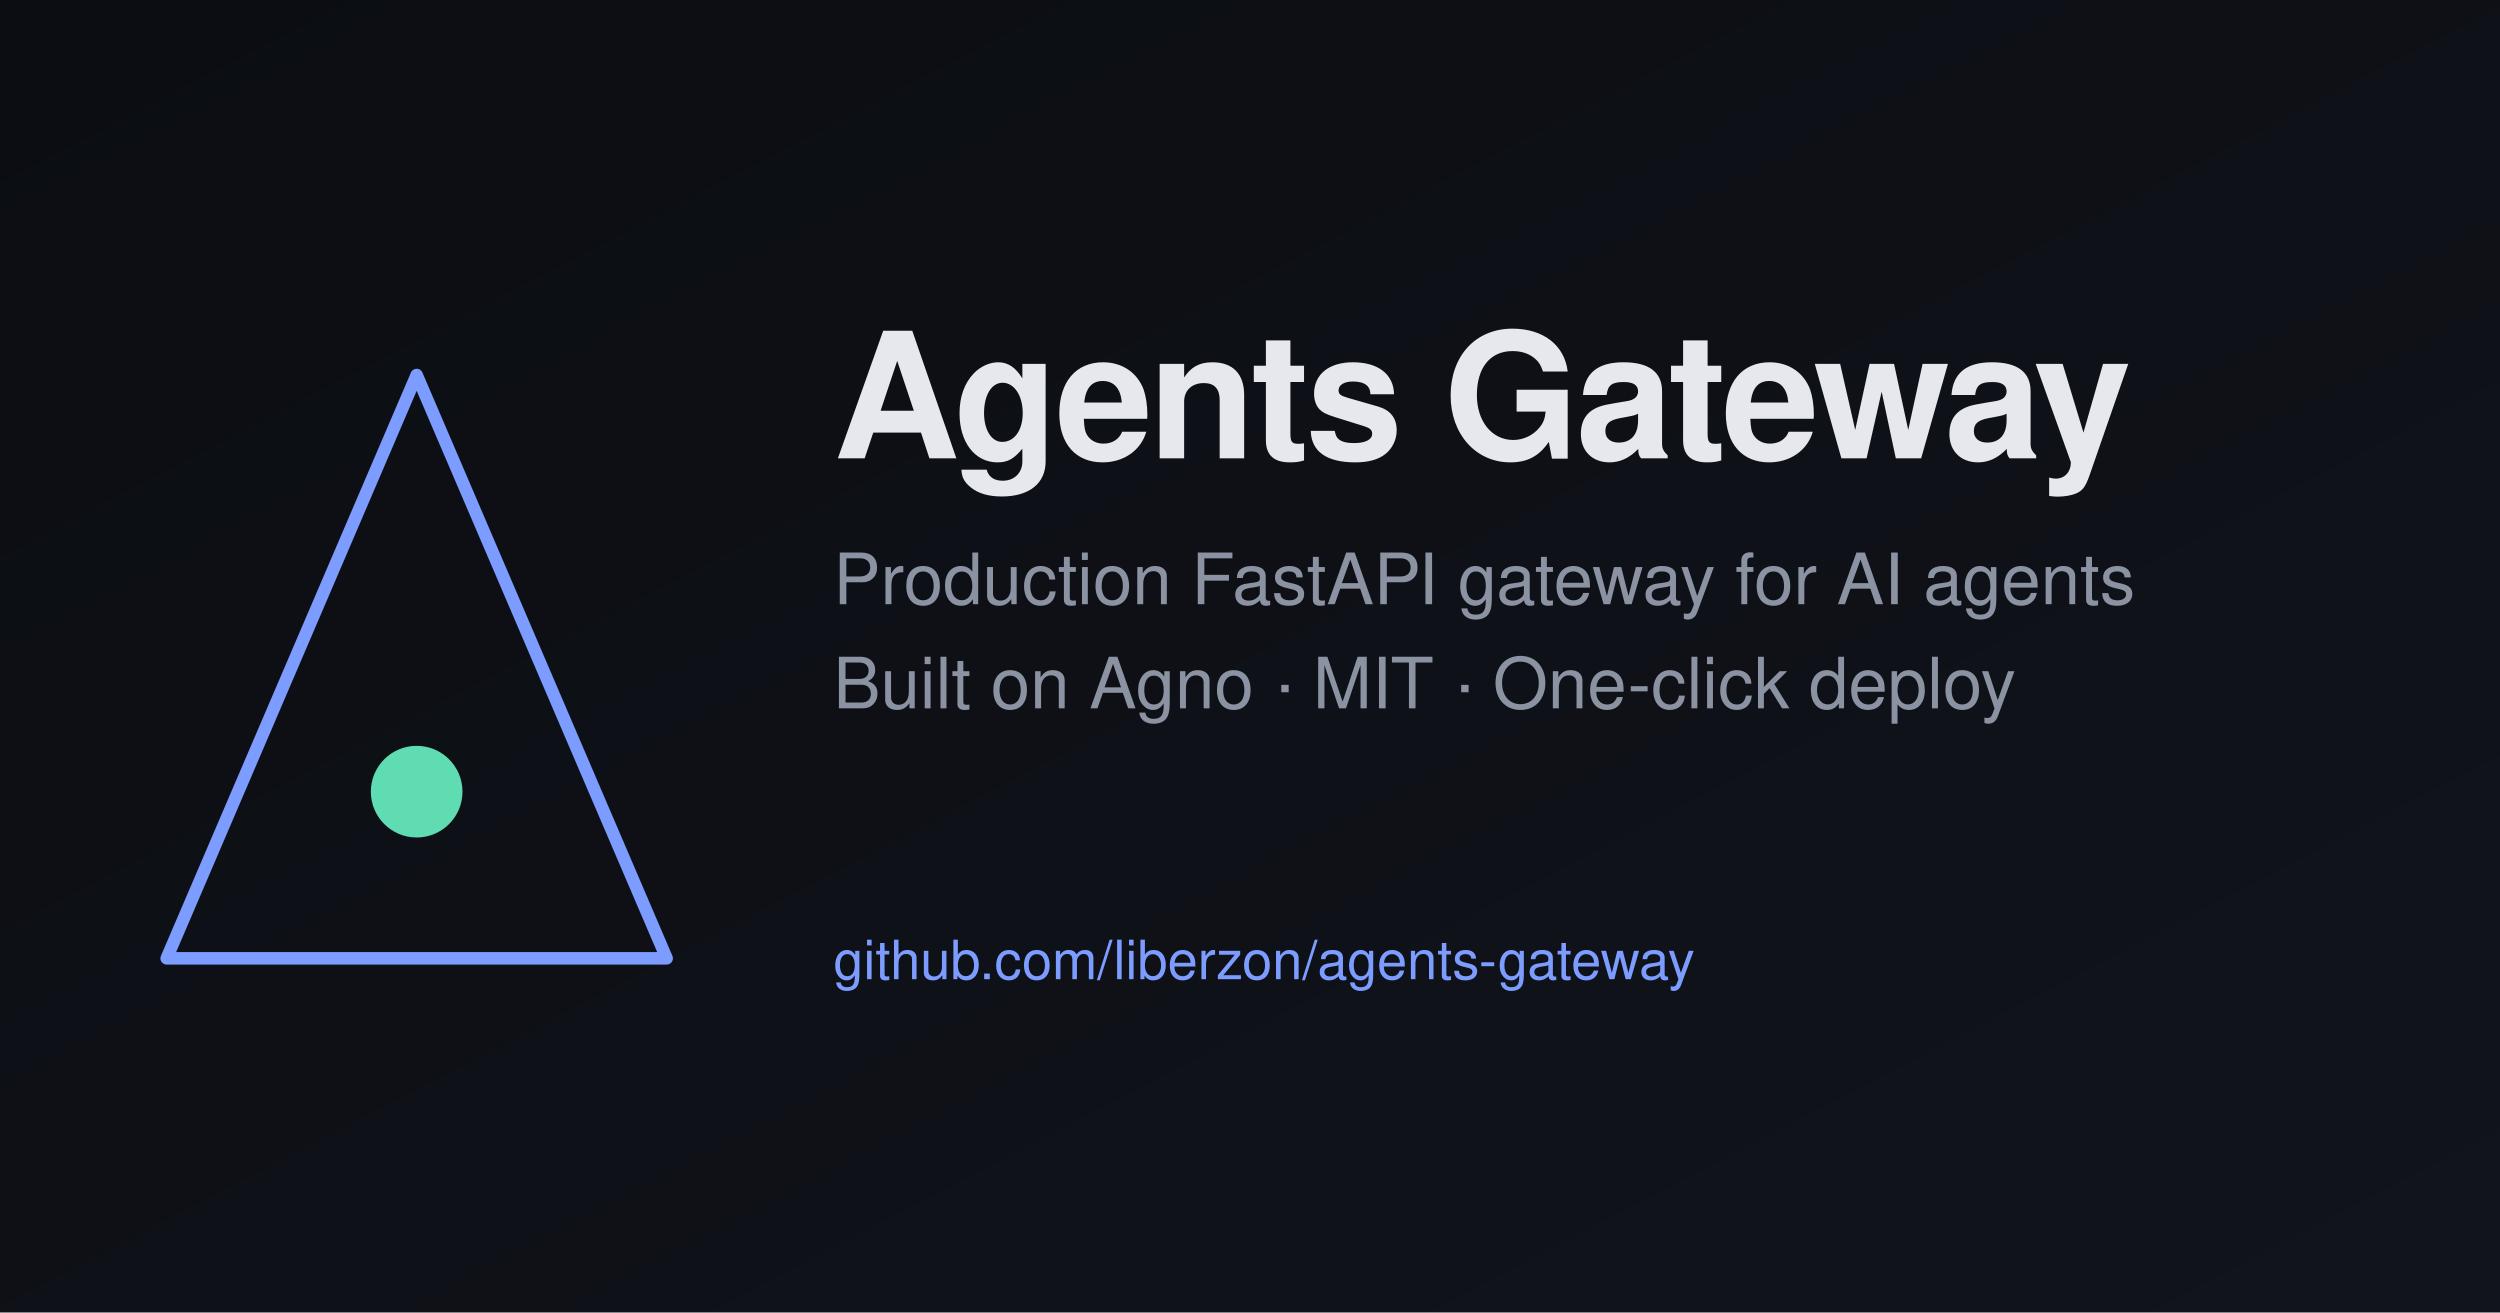
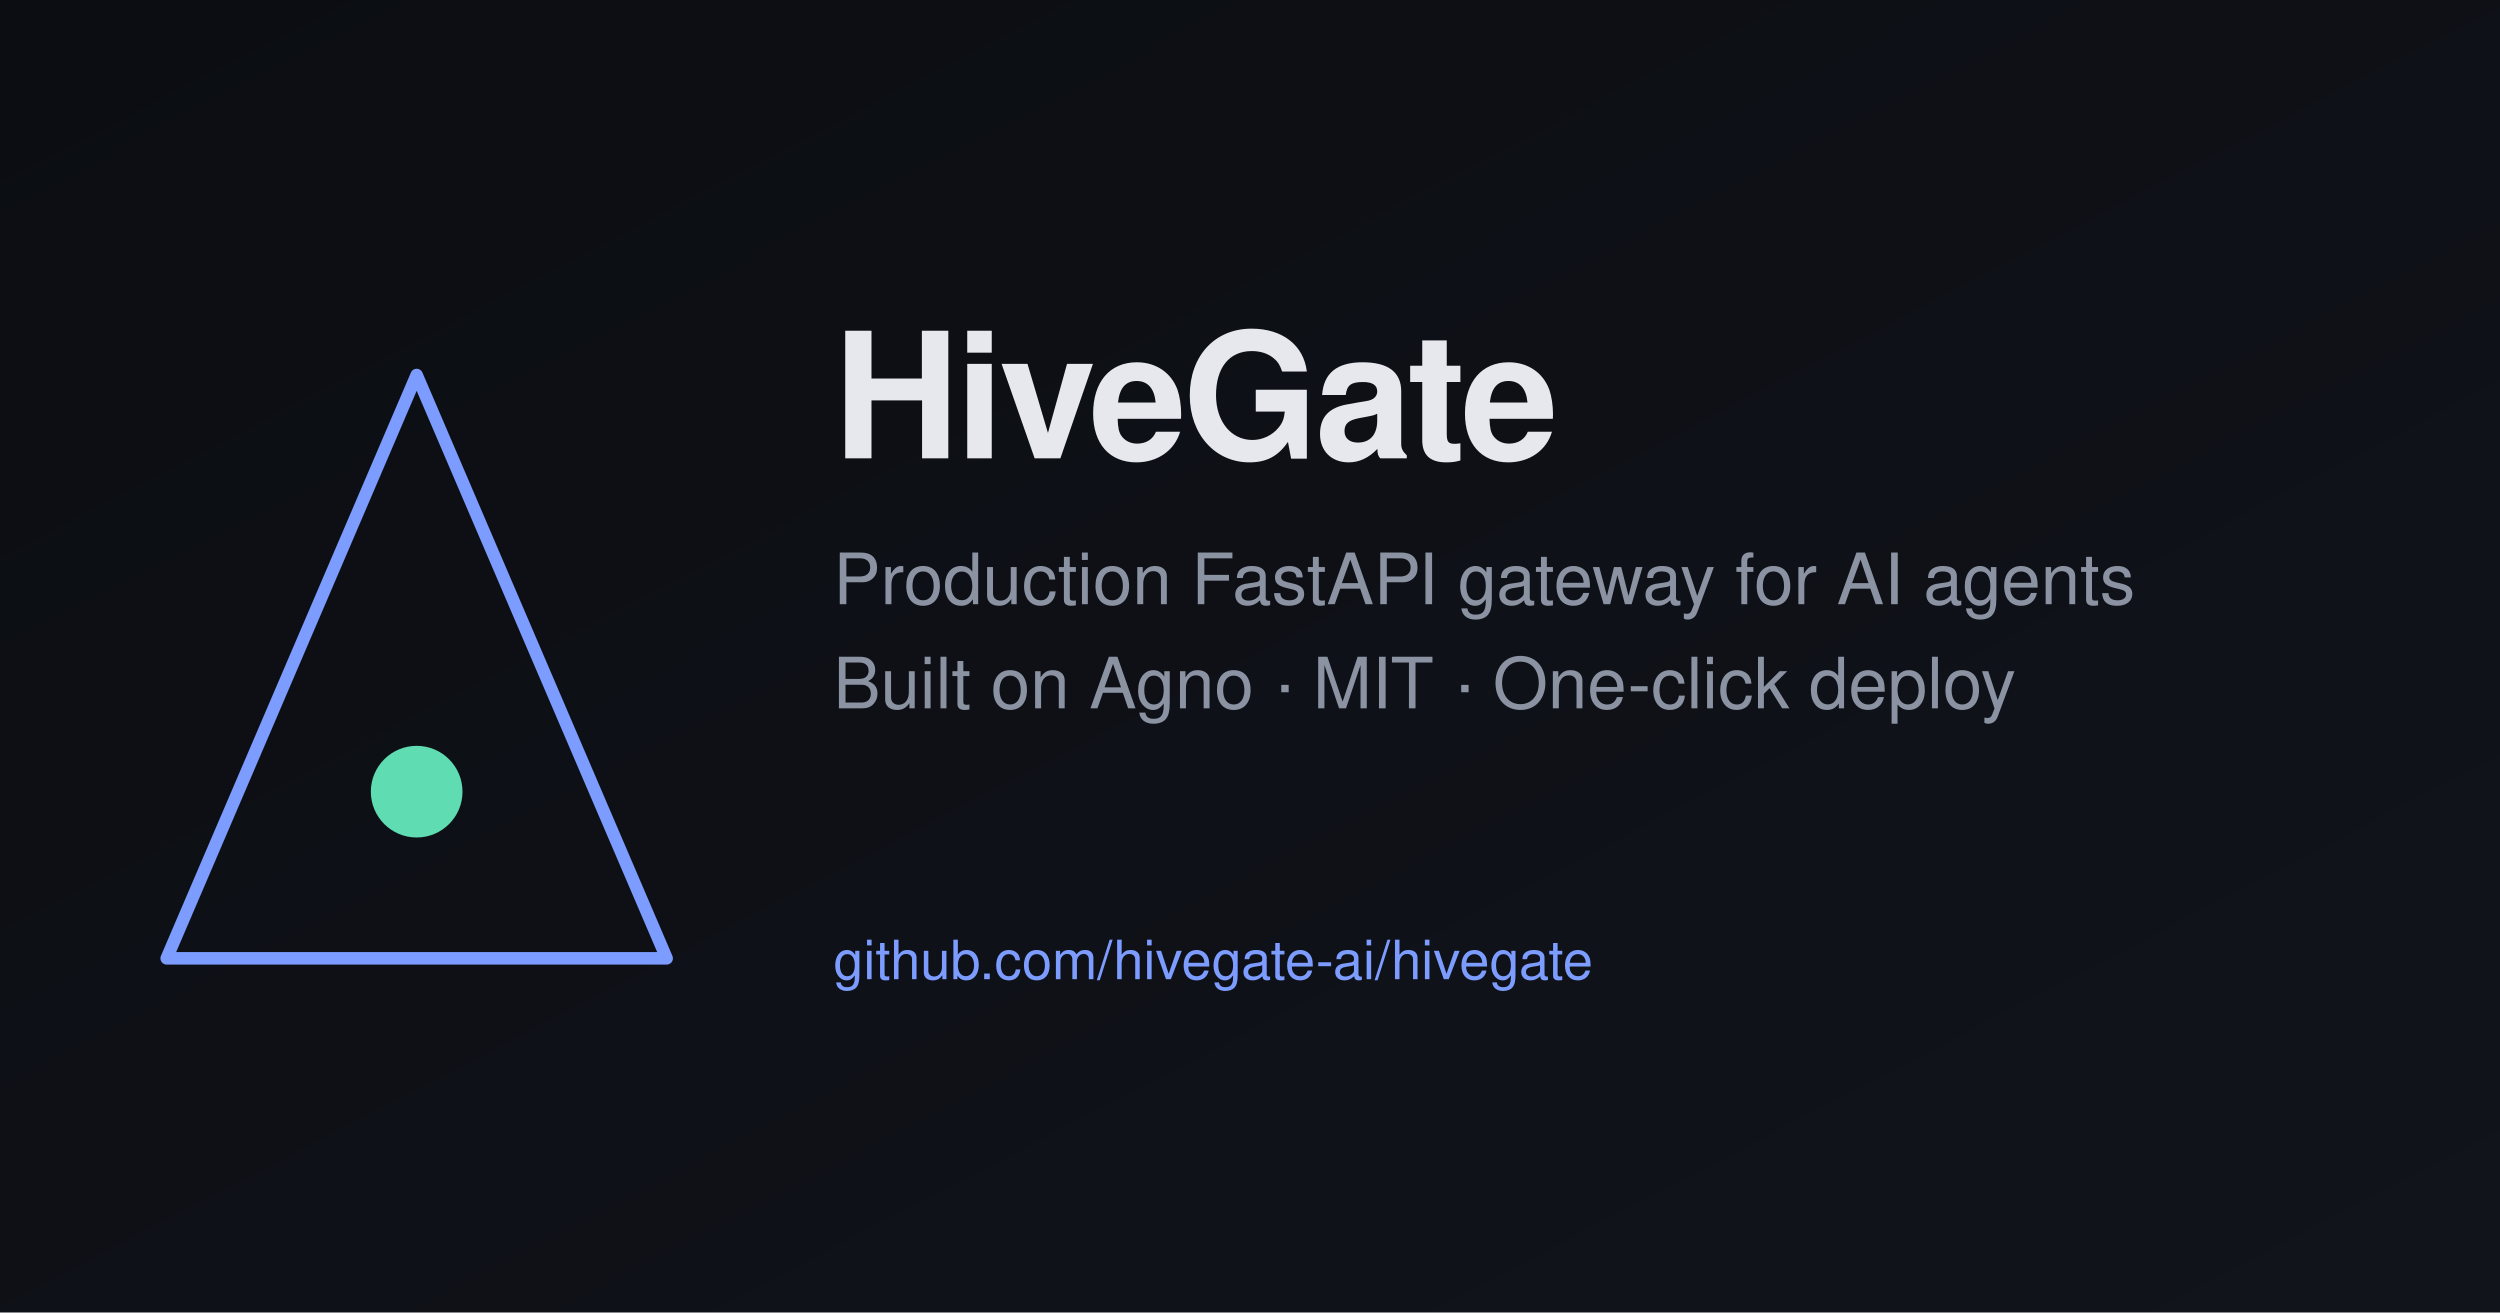
<svg xmlns="http://www.w3.org/2000/svg" viewBox="0 0 1200 630" width="1200" height="630">
  <defs>
    <linearGradient id="bg" x1="0" y1="0" x2="1" y2="1">
      <stop offset="0%" stop-color="#0b0d12" />
      <stop offset="100%" stop-color="#11141b" />
    </linearGradient>
  </defs>
  <rect width="1200" height="630" fill="url(#bg)" />
  <g transform="translate(80, 80)">
    <path d="M0 380 L120 100 L240 380 Z" fill="none" stroke="#7c9cff" stroke-width="6" stroke-linejoin="round" />
    <circle cx="120" cy="300" r="22" fill="#5fdcb1" />
  </g>
  <g font-family="-apple-system, BlinkMacSystemFont, 'Segoe UI', Helvetica, Arial, sans-serif" fill="#e6e8ee">
-     <text x="400" y="220" font-size="84" font-weight="700" letter-spacing="-2">Agents Gateway</text>
+     <text x="400" y="220" font-size="84" font-weight="700" letter-spacing="-2">HiveGate</text>
    <text x="400" y="290" font-size="34" fill="#8b93a3" font-weight="400">Production FastAPI gateway for AI agents</text>
    <text x="400" y="340" font-size="34" fill="#8b93a3" font-weight="400">Built on Agno · MIT · One-click deploy</text>
-     <text x="400" y="470" font-size="26" fill="#7c9cff" font-weight="500">github.com/liberzon/agents-gateway</text>
+     <text x="400" y="470" font-size="26" fill="#7c9cff" font-weight="500">github.com/hivegate-ai/hivegate</text>
  </g>
</svg>
